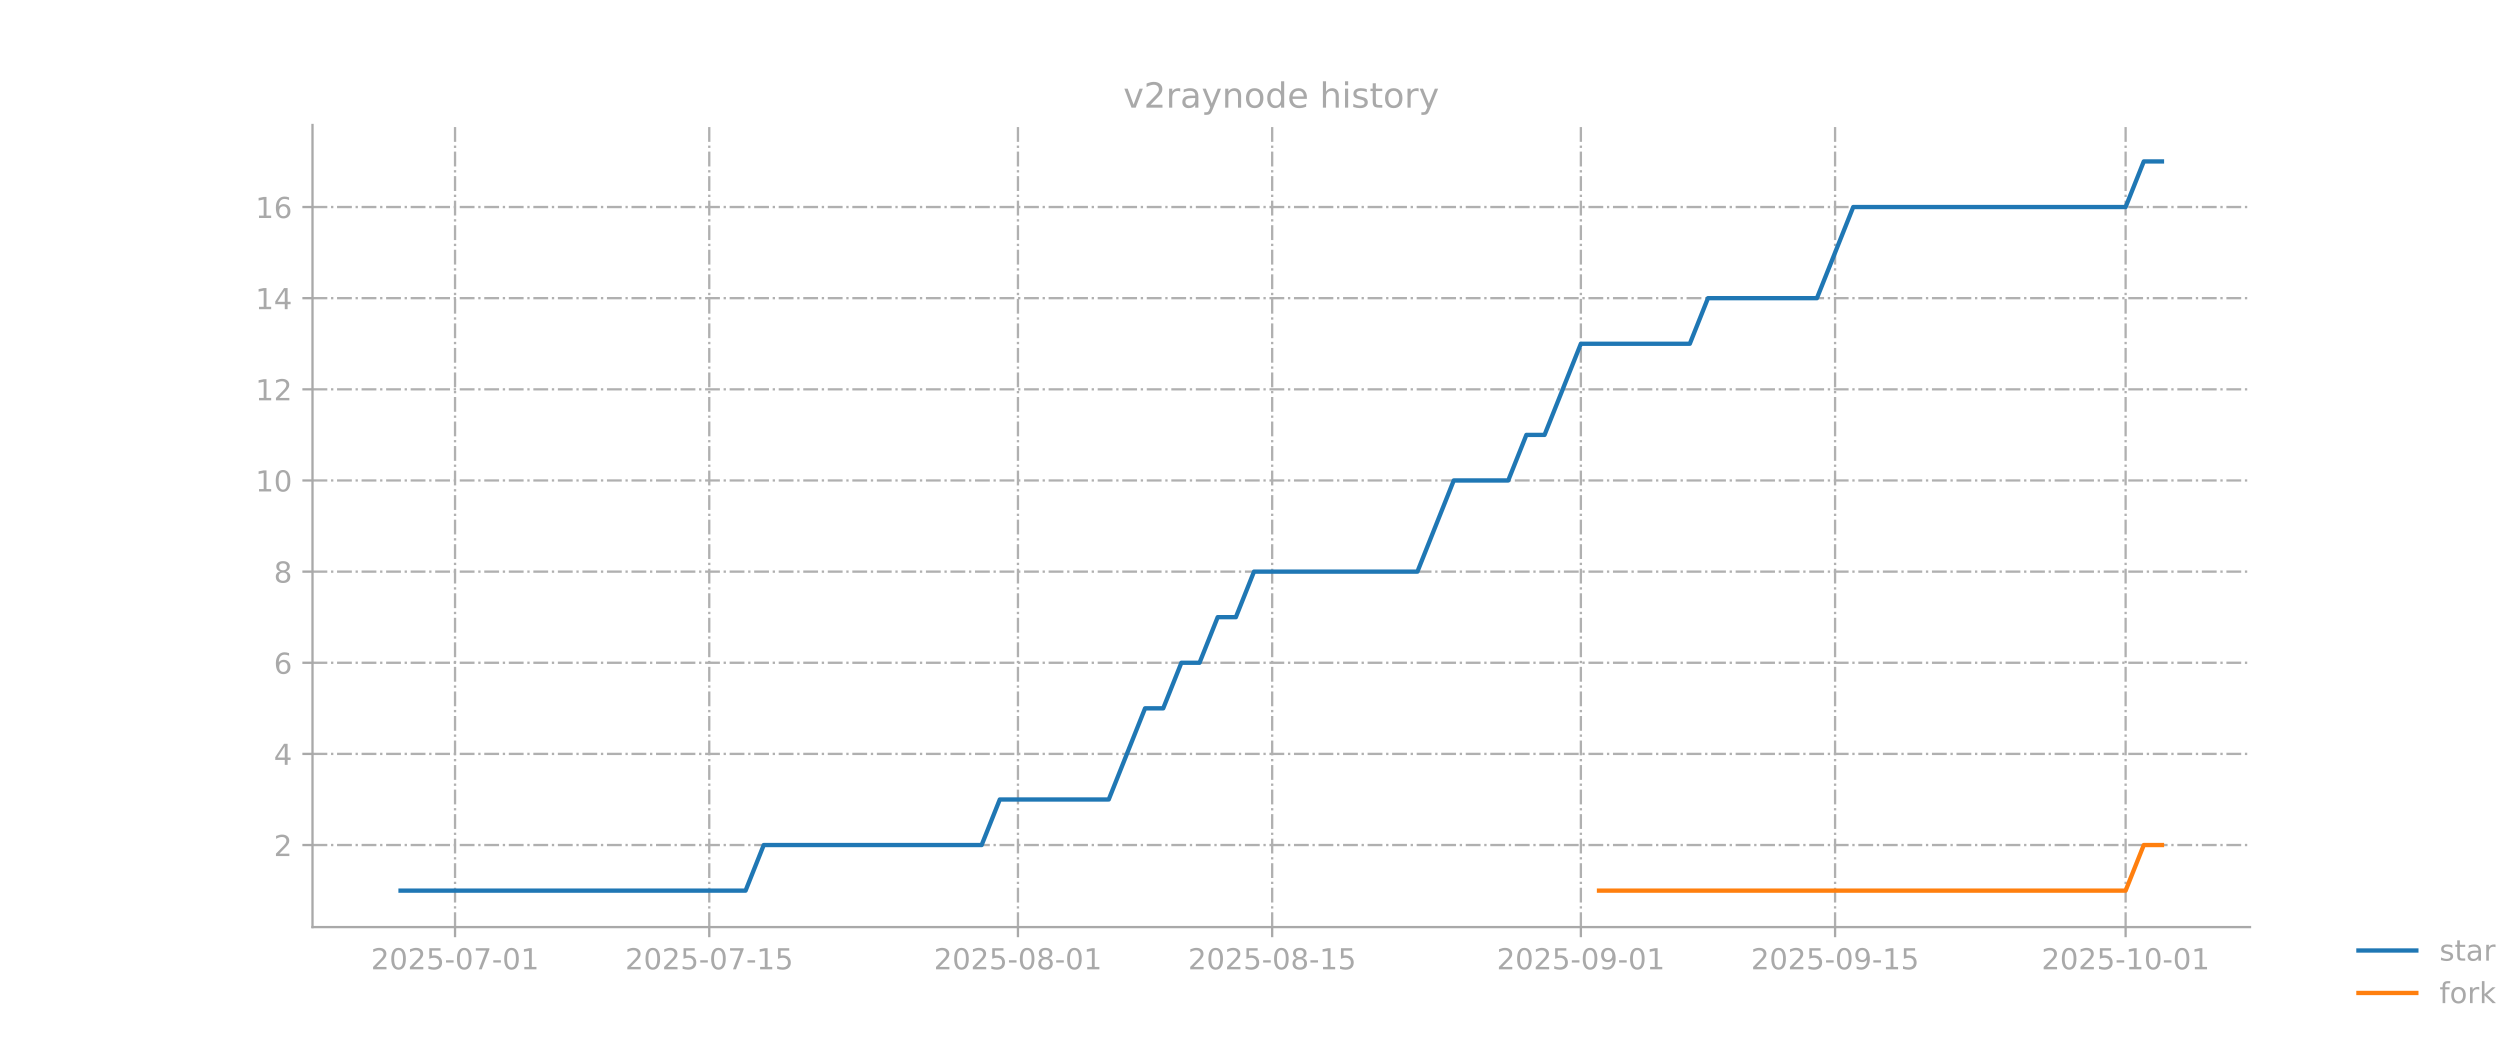
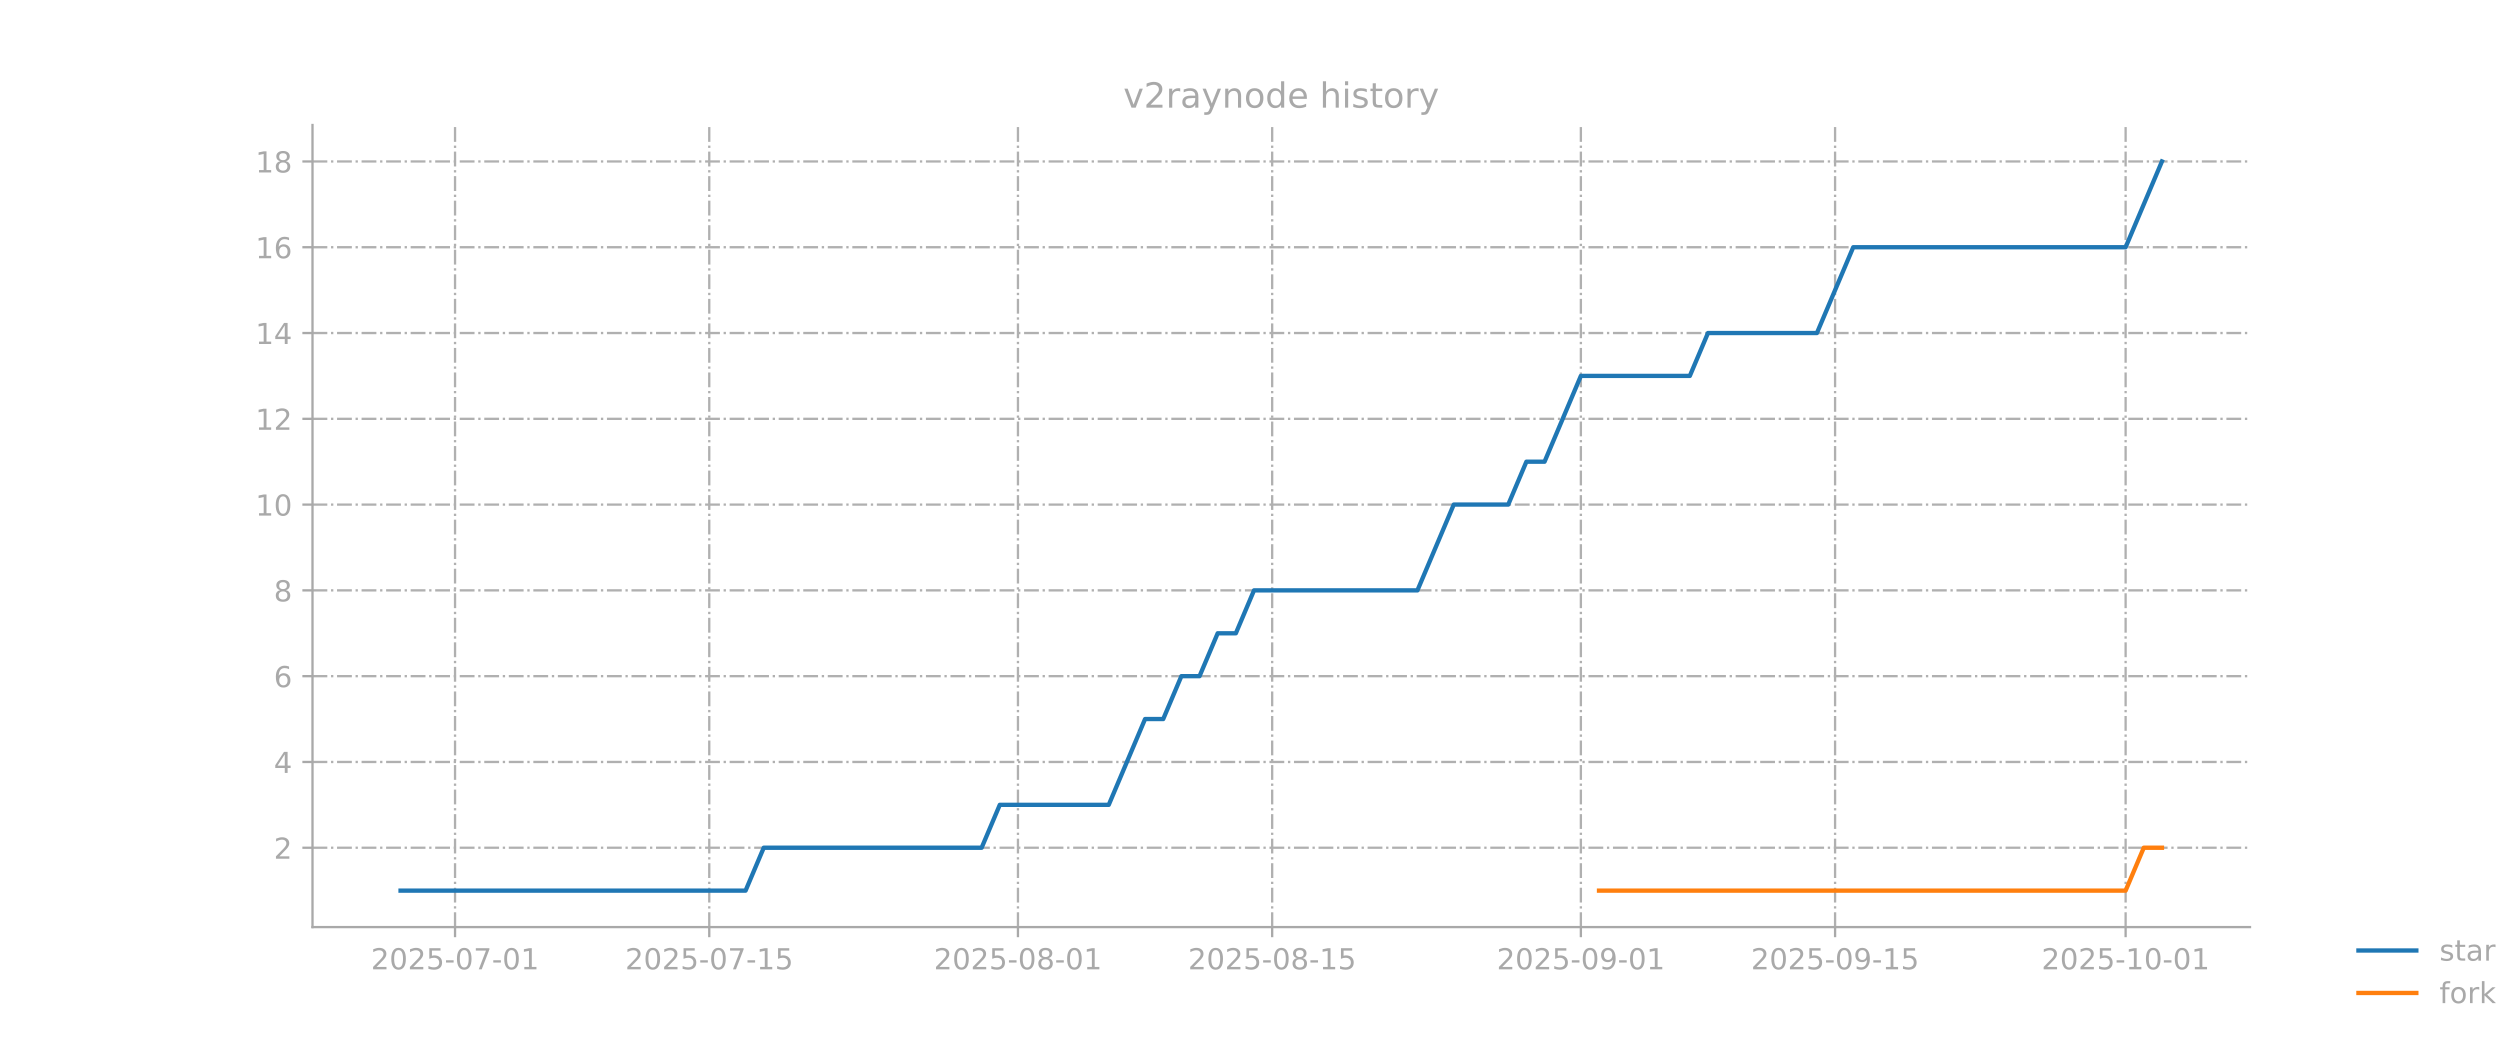
<svg xmlns="http://www.w3.org/2000/svg" xmlns:xlink="http://www.w3.org/1999/xlink" width="864pt" height="360pt" viewBox="0 0 864 360" version="1.1">
  <defs>
    <style type="text/css">*{stroke-linejoin: round; stroke-linecap: butt}</style>
  </defs>
  <g id="figure_1">
    <g id="patch_1">
      <path d="M 0 360  L 864 360  L 864 0  L 0 0  L 0 360  z " style="fill: none; opacity: 0" />
    </g>
    <g id="axes_1">
      <g id="patch_2">
        <path d="M 108 320.4  L 777.6 320.4  L 777.6 43.2  L 108 43.2  L 108 320.4  z " style="fill: none; opacity: 0" />
      </g>
      <g id="matplotlib.axis_1">
        <g id="xtick_1">
          <g id="line2d_1">
-             <path d="M 157.263 320.4  L 157.263 43.2  " clip-path="url(#p6adcbe52f4)" style="fill: none; stroke-dasharray: 5.12,1.28,0.8,1.28; stroke-dashoffset: 0; stroke: #b0b0b0; stroke-width: 0.8" />
+             <path d="M 157.263 320.4  L 157.263 43.2  " clip-path="url(#p05cfd8fce4)" style="fill: none; stroke-dasharray: 5.12,1.28,0.8,1.28; stroke-dashoffset: 0; stroke: #b0b0b0; stroke-width: 0.8" />
          </g>
          <g id="line2d_2">
            <defs>
-               <path id="m0c302f89f4" d="M 0 0  L 0 3.5  " style="stroke: #a9a9a9; stroke-width: 0.8" />
+               <path id="mfeffbfe2b6" d="M 0 0  L 0 3.5  " style="stroke: #a9a9a9; stroke-width: 0.8" />
            </defs>
            <g>
-               <use xlink:href="#m0c302f89f4" x="157.263" y="320.4" style="fill: #a9a9a9; stroke: #a9a9a9; stroke-width: 0.8" />
+               <use xlink:href="#mfeffbfe2b6" x="157.263" y="320.4" style="fill: #a9a9a9; stroke: #a9a9a9; stroke-width: 0.8" />
            </g>
          </g>
          <g id="text_1">
            <g style="fill: #a9a9a9" transform="translate(128.2052 334.9984) scale(0.1 -0.1)">
              <defs>
                <path id="DejaVuSans-32" d="M 1228 531  L 3431 531  L 3431 0  L 469 0  L 469 531  Q 828 903 1448 1529  Q 2069 2156 2228 2338  Q 2531 2678 2651 2914  Q 2772 3150 2772 3378  Q 2772 3750 2511 3984  Q 2250 4219 1831 4219  Q 1534 4219 1204 4116  Q 875 4013 500 3803  L 500 4441  Q 881 4594 1212 4672  Q 1544 4750 1819 4750  Q 2544 4750 2975 4387  Q 3406 4025 3406 3419  Q 3406 3131 3298 2873  Q 3191 2616 2906 2266  Q 2828 2175 2409 1742  Q 1991 1309 1228 531  z " transform="scale(0.015625)" />
                <path id="DejaVuSans-30" d="M 2034 4250  Q 1547 4250 1301 3770  Q 1056 3291 1056 2328  Q 1056 1369 1301 889  Q 1547 409 2034 409  Q 2525 409 2770 889  Q 3016 1369 3016 2328  Q 3016 3291 2770 3770  Q 2525 4250 2034 4250  z M 2034 4750  Q 2819 4750 3233 4129  Q 3647 3509 3647 2328  Q 3647 1150 3233 529  Q 2819 -91 2034 -91  Q 1250 -91 836 529  Q 422 1150 422 2328  Q 422 3509 836 4129  Q 1250 4750 2034 4750  z " transform="scale(0.015625)" />
                <path id="DejaVuSans-35" d="M 691 4666  L 3169 4666  L 3169 4134  L 1269 4134  L 1269 2991  Q 1406 3038 1543 3061  Q 1681 3084 1819 3084  Q 2600 3084 3056 2656  Q 3513 2228 3513 1497  Q 3513 744 3044 326  Q 2575 -91 1722 -91  Q 1428 -91 1123 -41  Q 819 9 494 109  L 494 744  Q 775 591 1075 516  Q 1375 441 1709 441  Q 2250 441 2565 725  Q 2881 1009 2881 1497  Q 2881 1984 2565 2268  Q 2250 2553 1709 2553  Q 1456 2553 1204 2497  Q 953 2441 691 2322  L 691 4666  z " transform="scale(0.015625)" />
                <path id="DejaVuSans-2d" d="M 313 2009  L 1997 2009  L 1997 1497  L 313 1497  L 313 2009  z " transform="scale(0.015625)" />
                <path id="DejaVuSans-37" d="M 525 4666  L 3525 4666  L 3525 4397  L 1831 0  L 1172 0  L 2766 4134  L 525 4134  L 525 4666  z " transform="scale(0.015625)" />
                <path id="DejaVuSans-31" d="M 794 531  L 1825 531  L 1825 4091  L 703 3866  L 703 4441  L 1819 4666  L 2450 4666  L 2450 531  L 3481 531  L 3481 0  L 794 0  L 794 531  z " transform="scale(0.015625)" />
              </defs>
              <use xlink:href="#DejaVuSans-32" />
              <use xlink:href="#DejaVuSans-30" transform="translate(63.62305 0)" />
              <use xlink:href="#DejaVuSans-32" transform="translate(127.2461 0)" />
              <use xlink:href="#DejaVuSans-35" transform="translate(190.8691 0)" />
              <use xlink:href="#DejaVuSans-2d" transform="translate(254.4922 0)" />
              <use xlink:href="#DejaVuSans-30" transform="translate(290.5762 0)" />
              <use xlink:href="#DejaVuSans-37" transform="translate(354.1992 0)" />
              <use xlink:href="#DejaVuSans-2d" transform="translate(417.8223 0)" />
              <use xlink:href="#DejaVuSans-30" transform="translate(453.9062 0)" />
              <use xlink:href="#DejaVuSans-31" transform="translate(517.5293 0)" />
            </g>
          </g>
        </g>
        <g id="xtick_2">
          <g id="line2d_3">
-             <path d="M 245.121 320.4  L 245.121 43.2  " clip-path="url(#p6adcbe52f4)" style="fill: none; stroke-dasharray: 5.12,1.28,0.8,1.28; stroke-dashoffset: 0; stroke: #b0b0b0; stroke-width: 0.8" />
+             <path d="M 245.121 320.4  L 245.121 43.2  " clip-path="url(#p05cfd8fce4)" style="fill: none; stroke-dasharray: 5.12,1.28,0.8,1.28; stroke-dashoffset: 0; stroke: #b0b0b0; stroke-width: 0.8" />
          </g>
          <g id="line2d_4">
            <g>
-               <use xlink:href="#m0c302f89f4" x="245.121" y="320.4" style="fill: #a9a9a9; stroke: #a9a9a9; stroke-width: 0.8" />
+               <use xlink:href="#mfeffbfe2b6" x="245.121" y="320.4" style="fill: #a9a9a9; stroke: #a9a9a9; stroke-width: 0.8" />
            </g>
          </g>
          <g id="text_2">
            <g style="fill: #a9a9a9" transform="translate(216.0627 334.9984) scale(0.1 -0.1)">
              <use xlink:href="#DejaVuSans-32" />
              <use xlink:href="#DejaVuSans-30" transform="translate(63.62305 0)" />
              <use xlink:href="#DejaVuSans-32" transform="translate(127.2461 0)" />
              <use xlink:href="#DejaVuSans-35" transform="translate(190.8691 0)" />
              <use xlink:href="#DejaVuSans-2d" transform="translate(254.4922 0)" />
              <use xlink:href="#DejaVuSans-30" transform="translate(290.5762 0)" />
              <use xlink:href="#DejaVuSans-37" transform="translate(354.1992 0)" />
              <use xlink:href="#DejaVuSans-2d" transform="translate(417.8223 0)" />
              <use xlink:href="#DejaVuSans-31" transform="translate(453.9062 0)" />
              <use xlink:href="#DejaVuSans-35" transform="translate(517.5293 0)" />
            </g>
          </g>
        </g>
        <g id="xtick_3">
          <g id="line2d_5">
-             <path d="M 351.805 320.4  L 351.805 43.2  " clip-path="url(#p6adcbe52f4)" style="fill: none; stroke-dasharray: 5.12,1.28,0.8,1.28; stroke-dashoffset: 0; stroke: #b0b0b0; stroke-width: 0.8" />
+             <path d="M 351.805 320.4  L 351.805 43.2  " clip-path="url(#p05cfd8fce4)" style="fill: none; stroke-dasharray: 5.12,1.28,0.8,1.28; stroke-dashoffset: 0; stroke: #b0b0b0; stroke-width: 0.8" />
          </g>
          <g id="line2d_6">
            <g>
-               <use xlink:href="#m0c302f89f4" x="351.805" y="320.4" style="fill: #a9a9a9; stroke: #a9a9a9; stroke-width: 0.8" />
+               <use xlink:href="#mfeffbfe2b6" x="351.805" y="320.4" style="fill: #a9a9a9; stroke: #a9a9a9; stroke-width: 0.8" />
            </g>
          </g>
          <g id="text_3">
            <g style="fill: #a9a9a9" transform="translate(322.7469 334.9984) scale(0.1 -0.1)">
              <defs>
                <path id="DejaVuSans-38" d="M 2034 2216  Q 1584 2216 1326 1975  Q 1069 1734 1069 1313  Q 1069 891 1326 650  Q 1584 409 2034 409  Q 2484 409 2743 651  Q 3003 894 3003 1313  Q 3003 1734 2745 1975  Q 2488 2216 2034 2216  z M 1403 2484  Q 997 2584 770 2862  Q 544 3141 544 3541  Q 544 4100 942 4425  Q 1341 4750 2034 4750  Q 2731 4750 3128 4425  Q 3525 4100 3525 3541  Q 3525 3141 3298 2862  Q 3072 2584 2669 2484  Q 3125 2378 3379 2068  Q 3634 1759 3634 1313  Q 3634 634 3220 271  Q 2806 -91 2034 -91  Q 1263 -91 848 271  Q 434 634 434 1313  Q 434 1759 690 2068  Q 947 2378 1403 2484  z M 1172 3481  Q 1172 3119 1398 2916  Q 1625 2713 2034 2713  Q 2441 2713 2670 2916  Q 2900 3119 2900 3481  Q 2900 3844 2670 4047  Q 2441 4250 2034 4250  Q 1625 4250 1398 4047  Q 1172 3844 1172 3481  z " transform="scale(0.015625)" />
              </defs>
              <use xlink:href="#DejaVuSans-32" />
              <use xlink:href="#DejaVuSans-30" transform="translate(63.62305 0)" />
              <use xlink:href="#DejaVuSans-32" transform="translate(127.2461 0)" />
              <use xlink:href="#DejaVuSans-35" transform="translate(190.8691 0)" />
              <use xlink:href="#DejaVuSans-2d" transform="translate(254.4922 0)" />
              <use xlink:href="#DejaVuSans-30" transform="translate(290.5762 0)" />
              <use xlink:href="#DejaVuSans-38" transform="translate(354.1992 0)" />
              <use xlink:href="#DejaVuSans-2d" transform="translate(417.8223 0)" />
              <use xlink:href="#DejaVuSans-30" transform="translate(453.9062 0)" />
              <use xlink:href="#DejaVuSans-31" transform="translate(517.5293 0)" />
            </g>
          </g>
        </g>
        <g id="xtick_4">
          <g id="line2d_7">
-             <path d="M 439.662 320.4  L 439.662 43.2  " clip-path="url(#p6adcbe52f4)" style="fill: none; stroke-dasharray: 5.12,1.28,0.8,1.28; stroke-dashoffset: 0; stroke: #b0b0b0; stroke-width: 0.8" />
+             <path d="M 439.662 320.4  L 439.662 43.2  " clip-path="url(#p05cfd8fce4)" style="fill: none; stroke-dasharray: 5.12,1.28,0.8,1.28; stroke-dashoffset: 0; stroke: #b0b0b0; stroke-width: 0.8" />
          </g>
          <g id="line2d_8">
            <g>
-               <use xlink:href="#m0c302f89f4" x="439.662" y="320.4" style="fill: #a9a9a9; stroke: #a9a9a9; stroke-width: 0.8" />
+               <use xlink:href="#mfeffbfe2b6" x="439.662" y="320.4" style="fill: #a9a9a9; stroke: #a9a9a9; stroke-width: 0.8" />
            </g>
          </g>
          <g id="text_4">
            <g style="fill: #a9a9a9" transform="translate(410.6044 334.9984) scale(0.1 -0.1)">
              <use xlink:href="#DejaVuSans-32" />
              <use xlink:href="#DejaVuSans-30" transform="translate(63.62305 0)" />
              <use xlink:href="#DejaVuSans-32" transform="translate(127.2461 0)" />
              <use xlink:href="#DejaVuSans-35" transform="translate(190.8691 0)" />
              <use xlink:href="#DejaVuSans-2d" transform="translate(254.4922 0)" />
              <use xlink:href="#DejaVuSans-30" transform="translate(290.5762 0)" />
              <use xlink:href="#DejaVuSans-38" transform="translate(354.1992 0)" />
              <use xlink:href="#DejaVuSans-2d" transform="translate(417.8223 0)" />
              <use xlink:href="#DejaVuSans-31" transform="translate(453.9062 0)" />
              <use xlink:href="#DejaVuSans-35" transform="translate(517.5293 0)" />
            </g>
          </g>
        </g>
        <g id="xtick_5">
          <g id="line2d_9">
-             <path d="M 546.346 320.4  L 546.346 43.2  " clip-path="url(#p6adcbe52f4)" style="fill: none; stroke-dasharray: 5.12,1.28,0.8,1.28; stroke-dashoffset: 0; stroke: #b0b0b0; stroke-width: 0.8" />
+             <path d="M 546.346 320.4  L 546.346 43.2  " clip-path="url(#p05cfd8fce4)" style="fill: none; stroke-dasharray: 5.12,1.28,0.8,1.28; stroke-dashoffset: 0; stroke: #b0b0b0; stroke-width: 0.8" />
          </g>
          <g id="line2d_10">
            <g>
-               <use xlink:href="#m0c302f89f4" x="546.346" y="320.4" style="fill: #a9a9a9; stroke: #a9a9a9; stroke-width: 0.8" />
+               <use xlink:href="#mfeffbfe2b6" x="546.346" y="320.4" style="fill: #a9a9a9; stroke: #a9a9a9; stroke-width: 0.8" />
            </g>
          </g>
          <g id="text_5">
            <g style="fill: #a9a9a9" transform="translate(517.2886 334.9984) scale(0.1 -0.1)">
              <defs>
                <path id="DejaVuSans-39" d="M 703 97  L 703 672  Q 941 559 1184 500  Q 1428 441 1663 441  Q 2288 441 2617 861  Q 2947 1281 2994 2138  Q 2813 1869 2534 1725  Q 2256 1581 1919 1581  Q 1219 1581 811 2004  Q 403 2428 403 3163  Q 403 3881 828 4315  Q 1253 4750 1959 4750  Q 2769 4750 3195 4129  Q 3622 3509 3622 2328  Q 3622 1225 3098 567  Q 2575 -91 1691 -91  Q 1453 -91 1209 -44  Q 966 3 703 97  z M 1959 2075  Q 2384 2075 2632 2365  Q 2881 2656 2881 3163  Q 2881 3666 2632 3958  Q 2384 4250 1959 4250  Q 1534 4250 1286 3958  Q 1038 3666 1038 3163  Q 1038 2656 1286 2365  Q 1534 2075 1959 2075  z " transform="scale(0.015625)" />
              </defs>
              <use xlink:href="#DejaVuSans-32" />
              <use xlink:href="#DejaVuSans-30" transform="translate(63.62305 0)" />
              <use xlink:href="#DejaVuSans-32" transform="translate(127.2461 0)" />
              <use xlink:href="#DejaVuSans-35" transform="translate(190.8691 0)" />
              <use xlink:href="#DejaVuSans-2d" transform="translate(254.4922 0)" />
              <use xlink:href="#DejaVuSans-30" transform="translate(290.5762 0)" />
              <use xlink:href="#DejaVuSans-39" transform="translate(354.1992 0)" />
              <use xlink:href="#DejaVuSans-2d" transform="translate(417.8223 0)" />
              <use xlink:href="#DejaVuSans-30" transform="translate(453.9062 0)" />
              <use xlink:href="#DejaVuSans-31" transform="translate(517.5293 0)" />
            </g>
          </g>
        </g>
        <g id="xtick_6">
          <g id="line2d_11">
-             <path d="M 634.204 320.4  L 634.204 43.2  " clip-path="url(#p6adcbe52f4)" style="fill: none; stroke-dasharray: 5.12,1.28,0.8,1.28; stroke-dashoffset: 0; stroke: #b0b0b0; stroke-width: 0.8" />
+             <path d="M 634.204 320.4  L 634.204 43.2  " clip-path="url(#p05cfd8fce4)" style="fill: none; stroke-dasharray: 5.12,1.28,0.8,1.28; stroke-dashoffset: 0; stroke: #b0b0b0; stroke-width: 0.8" />
          </g>
          <g id="line2d_12">
            <g>
-               <use xlink:href="#m0c302f89f4" x="634.204" y="320.4" style="fill: #a9a9a9; stroke: #a9a9a9; stroke-width: 0.8" />
+               <use xlink:href="#mfeffbfe2b6" x="634.204" y="320.4" style="fill: #a9a9a9; stroke: #a9a9a9; stroke-width: 0.8" />
            </g>
          </g>
          <g id="text_6">
            <g style="fill: #a9a9a9" transform="translate(605.1461 334.9984) scale(0.1 -0.1)">
              <use xlink:href="#DejaVuSans-32" />
              <use xlink:href="#DejaVuSans-30" transform="translate(63.62305 0)" />
              <use xlink:href="#DejaVuSans-32" transform="translate(127.2461 0)" />
              <use xlink:href="#DejaVuSans-35" transform="translate(190.8691 0)" />
              <use xlink:href="#DejaVuSans-2d" transform="translate(254.4922 0)" />
              <use xlink:href="#DejaVuSans-30" transform="translate(290.5762 0)" />
              <use xlink:href="#DejaVuSans-39" transform="translate(354.1992 0)" />
              <use xlink:href="#DejaVuSans-2d" transform="translate(417.8223 0)" />
              <use xlink:href="#DejaVuSans-31" transform="translate(453.9062 0)" />
              <use xlink:href="#DejaVuSans-35" transform="translate(517.5293 0)" />
            </g>
          </g>
        </g>
        <g id="xtick_7">
          <g id="line2d_13">
-             <path d="M 734.613 320.4  L 734.613 43.2  " clip-path="url(#p6adcbe52f4)" style="fill: none; stroke-dasharray: 5.12,1.28,0.8,1.28; stroke-dashoffset: 0; stroke: #b0b0b0; stroke-width: 0.8" />
+             <path d="M 734.613 320.4  L 734.613 43.2  " clip-path="url(#p05cfd8fce4)" style="fill: none; stroke-dasharray: 5.12,1.28,0.8,1.28; stroke-dashoffset: 0; stroke: #b0b0b0; stroke-width: 0.8" />
          </g>
          <g id="line2d_14">
            <g>
-               <use xlink:href="#m0c302f89f4" x="734.613" y="320.4" style="fill: #a9a9a9; stroke: #a9a9a9; stroke-width: 0.8" />
+               <use xlink:href="#mfeffbfe2b6" x="734.613" y="320.4" style="fill: #a9a9a9; stroke: #a9a9a9; stroke-width: 0.8" />
            </g>
          </g>
          <g id="text_7">
            <g style="fill: #a9a9a9" transform="translate(705.5547 334.9984) scale(0.1 -0.1)">
              <use xlink:href="#DejaVuSans-32" />
              <use xlink:href="#DejaVuSans-30" transform="translate(63.62305 0)" />
              <use xlink:href="#DejaVuSans-32" transform="translate(127.2461 0)" />
              <use xlink:href="#DejaVuSans-35" transform="translate(190.8691 0)" />
              <use xlink:href="#DejaVuSans-2d" transform="translate(254.4922 0)" />
              <use xlink:href="#DejaVuSans-31" transform="translate(290.5762 0)" />
              <use xlink:href="#DejaVuSans-30" transform="translate(354.1992 0)" />
              <use xlink:href="#DejaVuSans-2d" transform="translate(417.8223 0)" />
              <use xlink:href="#DejaVuSans-30" transform="translate(453.9062 0)" />
              <use xlink:href="#DejaVuSans-31" transform="translate(517.5293 0)" />
            </g>
          </g>
        </g>
      </g>
      <g id="matplotlib.axis_2">
        <g id="ytick_1">
          <g id="line2d_15">
-             <path d="M 108 292.05  L 777.6 292.05  " clip-path="url(#p6adcbe52f4)" style="fill: none; stroke-dasharray: 5.12,1.28,0.8,1.28; stroke-dashoffset: 0; stroke: #b0b0b0; stroke-width: 0.8" />
+             <path d="M 108 292.976  L 777.6 292.976  " clip-path="url(#p05cfd8fce4)" style="fill: none; stroke-dasharray: 5.12,1.28,0.8,1.28; stroke-dashoffset: 0; stroke: #b0b0b0; stroke-width: 0.8" />
          </g>
          <g id="line2d_16">
            <defs>
-               <path id="mbf6352142a" d="M 0 0  L -3.5 0  " style="stroke: #a9a9a9; stroke-width: 0.8" />
+               <path id="m6fc0508345" d="M 0 0  L -3.5 0  " style="stroke: #a9a9a9; stroke-width: 0.8" />
            </defs>
            <g>
-               <use xlink:href="#mbf6352142a" x="108" y="292.05" style="fill: #a9a9a9; stroke: #a9a9a9; stroke-width: 0.8" />
+               <use xlink:href="#m6fc0508345" x="108" y="292.976" style="fill: #a9a9a9; stroke: #a9a9a9; stroke-width: 0.8" />
            </g>
          </g>
          <g id="text_8">
-             <g style="fill: #a9a9a9" transform="translate(94.6375 295.8492) scale(0.1 -0.1)">
+             <g style="fill: #a9a9a9" transform="translate(94.6375 296.7757) scale(0.1 -0.1)">
              <use xlink:href="#DejaVuSans-32" />
            </g>
          </g>
        </g>
        <g id="ytick_2">
          <g id="line2d_17">
-             <path d="M 108 260.55  L 777.6 260.55  " clip-path="url(#p6adcbe52f4)" style="fill: none; stroke-dasharray: 5.12,1.28,0.8,1.28; stroke-dashoffset: 0; stroke: #b0b0b0; stroke-width: 0.8" />
+             <path d="M 108 263.329  L 777.6 263.329  " clip-path="url(#p05cfd8fce4)" style="fill: none; stroke-dasharray: 5.12,1.28,0.8,1.28; stroke-dashoffset: 0; stroke: #b0b0b0; stroke-width: 0.8" />
          </g>
          <g id="line2d_18">
            <g>
-               <use xlink:href="#mbf6352142a" x="108" y="260.55" style="fill: #a9a9a9; stroke: #a9a9a9; stroke-width: 0.8" />
+               <use xlink:href="#m6fc0508345" x="108" y="263.329" style="fill: #a9a9a9; stroke: #a9a9a9; stroke-width: 0.8" />
            </g>
          </g>
          <g id="text_9">
-             <g style="fill: #a9a9a9" transform="translate(94.6375 264.3492) scale(0.1 -0.1)">
+             <g style="fill: #a9a9a9" transform="translate(94.6375 267.1286) scale(0.1 -0.1)">
              <defs>
                <path id="DejaVuSans-34" d="M 2419 4116  L 825 1625  L 2419 1625  L 2419 4116  z M 2253 4666  L 3047 4666  L 3047 1625  L 3713 1625  L 3713 1100  L 3047 1100  L 3047 0  L 2419 0  L 2419 1100  L 313 1100  L 313 1709  L 2253 4666  z " transform="scale(0.015625)" />
              </defs>
              <use xlink:href="#DejaVuSans-34" />
            </g>
          </g>
        </g>
        <g id="ytick_3">
          <g id="line2d_19">
-             <path d="M 108 229.05  L 777.6 229.05  " clip-path="url(#p6adcbe52f4)" style="fill: none; stroke-dasharray: 5.12,1.28,0.8,1.28; stroke-dashoffset: 0; stroke: #b0b0b0; stroke-width: 0.8" />
+             <path d="M 108 233.682  L 777.6 233.682  " clip-path="url(#p05cfd8fce4)" style="fill: none; stroke-dasharray: 5.12,1.28,0.8,1.28; stroke-dashoffset: 0; stroke: #b0b0b0; stroke-width: 0.8" />
          </g>
          <g id="line2d_20">
            <g>
-               <use xlink:href="#mbf6352142a" x="108" y="229.05" style="fill: #a9a9a9; stroke: #a9a9a9; stroke-width: 0.8" />
+               <use xlink:href="#m6fc0508345" x="108" y="233.682" style="fill: #a9a9a9; stroke: #a9a9a9; stroke-width: 0.8" />
            </g>
          </g>
          <g id="text_10">
-             <g style="fill: #a9a9a9" transform="translate(94.6375 232.8492) scale(0.1 -0.1)">
+             <g style="fill: #a9a9a9" transform="translate(94.6375 237.4816) scale(0.1 -0.1)">
              <defs>
                <path id="DejaVuSans-36" d="M 2113 2584  Q 1688 2584 1439 2293  Q 1191 2003 1191 1497  Q 1191 994 1439 701  Q 1688 409 2113 409  Q 2538 409 2786 701  Q 3034 994 3034 1497  Q 3034 2003 2786 2293  Q 2538 2584 2113 2584  z M 3366 4563  L 3366 3988  Q 3128 4100 2886 4159  Q 2644 4219 2406 4219  Q 1781 4219 1451 3797  Q 1122 3375 1075 2522  Q 1259 2794 1537 2939  Q 1816 3084 2150 3084  Q 2853 3084 3261 2657  Q 3669 2231 3669 1497  Q 3669 778 3244 343  Q 2819 -91 2113 -91  Q 1303 -91 875 529  Q 447 1150 447 2328  Q 447 3434 972 4092  Q 1497 4750 2381 4750  Q 2619 4750 2861 4703  Q 3103 4656 3366 4563  z " transform="scale(0.015625)" />
              </defs>
              <use xlink:href="#DejaVuSans-36" />
            </g>
          </g>
        </g>
        <g id="ytick_4">
          <g id="line2d_21">
-             <path d="M 108 197.55  L 777.6 197.55  " clip-path="url(#p6adcbe52f4)" style="fill: none; stroke-dasharray: 5.12,1.28,0.8,1.28; stroke-dashoffset: 0; stroke: #b0b0b0; stroke-width: 0.8" />
+             <path d="M 108 204.035  L 777.6 204.035  " clip-path="url(#p05cfd8fce4)" style="fill: none; stroke-dasharray: 5.12,1.28,0.8,1.28; stroke-dashoffset: 0; stroke: #b0b0b0; stroke-width: 0.8" />
          </g>
          <g id="line2d_22">
            <g>
-               <use xlink:href="#mbf6352142a" x="108" y="197.55" style="fill: #a9a9a9; stroke: #a9a9a9; stroke-width: 0.8" />
+               <use xlink:href="#m6fc0508345" x="108" y="204.035" style="fill: #a9a9a9; stroke: #a9a9a9; stroke-width: 0.8" />
            </g>
          </g>
          <g id="text_11">
-             <g style="fill: #a9a9a9" transform="translate(94.6375 201.3492) scale(0.1 -0.1)">
+             <g style="fill: #a9a9a9" transform="translate(94.6375 207.8345) scale(0.1 -0.1)">
              <use xlink:href="#DejaVuSans-38" />
            </g>
          </g>
        </g>
        <g id="ytick_5">
          <g id="line2d_23">
-             <path d="M 108 166.05  L 777.6 166.05  " clip-path="url(#p6adcbe52f4)" style="fill: none; stroke-dasharray: 5.12,1.28,0.8,1.28; stroke-dashoffset: 0; stroke: #b0b0b0; stroke-width: 0.8" />
+             <path d="M 108 174.388  L 777.6 174.388  " clip-path="url(#p05cfd8fce4)" style="fill: none; stroke-dasharray: 5.12,1.28,0.8,1.28; stroke-dashoffset: 0; stroke: #b0b0b0; stroke-width: 0.8" />
          </g>
          <g id="line2d_24">
            <g>
-               <use xlink:href="#mbf6352142a" x="108" y="166.05" style="fill: #a9a9a9; stroke: #a9a9a9; stroke-width: 0.8" />
+               <use xlink:href="#m6fc0508345" x="108" y="174.388" style="fill: #a9a9a9; stroke: #a9a9a9; stroke-width: 0.8" />
            </g>
          </g>
          <g id="text_12">
-             <g style="fill: #a9a9a9" transform="translate(88.275 169.8492) scale(0.1 -0.1)">
+             <g style="fill: #a9a9a9" transform="translate(88.275 178.1875) scale(0.1 -0.1)">
              <use xlink:href="#DejaVuSans-31" />
              <use xlink:href="#DejaVuSans-30" transform="translate(63.62305 0)" />
            </g>
          </g>
        </g>
        <g id="ytick_6">
          <g id="line2d_25">
-             <path d="M 108 134.55  L 777.6 134.55  " clip-path="url(#p6adcbe52f4)" style="fill: none; stroke-dasharray: 5.12,1.28,0.8,1.28; stroke-dashoffset: 0; stroke: #b0b0b0; stroke-width: 0.8" />
+             <path d="M 108 144.741  L 777.6 144.741  " clip-path="url(#p05cfd8fce4)" style="fill: none; stroke-dasharray: 5.12,1.28,0.8,1.28; stroke-dashoffset: 0; stroke: #b0b0b0; stroke-width: 0.8" />
          </g>
          <g id="line2d_26">
            <g>
-               <use xlink:href="#mbf6352142a" x="108" y="134.55" style="fill: #a9a9a9; stroke: #a9a9a9; stroke-width: 0.8" />
+               <use xlink:href="#m6fc0508345" x="108" y="144.741" style="fill: #a9a9a9; stroke: #a9a9a9; stroke-width: 0.8" />
            </g>
          </g>
          <g id="text_13">
-             <g style="fill: #a9a9a9" transform="translate(88.275 138.3492) scale(0.1 -0.1)">
+             <g style="fill: #a9a9a9" transform="translate(88.275 148.5404) scale(0.1 -0.1)">
              <use xlink:href="#DejaVuSans-31" />
              <use xlink:href="#DejaVuSans-32" transform="translate(63.62305 0)" />
            </g>
          </g>
        </g>
        <g id="ytick_7">
          <g id="line2d_27">
-             <path d="M 108 103.05  L 777.6 103.05  " clip-path="url(#p6adcbe52f4)" style="fill: none; stroke-dasharray: 5.12,1.28,0.8,1.28; stroke-dashoffset: 0; stroke: #b0b0b0; stroke-width: 0.8" />
+             <path d="M 108 115.094  L 777.6 115.094  " clip-path="url(#p05cfd8fce4)" style="fill: none; stroke-dasharray: 5.12,1.28,0.8,1.28; stroke-dashoffset: 0; stroke: #b0b0b0; stroke-width: 0.8" />
          </g>
          <g id="line2d_28">
            <g>
-               <use xlink:href="#mbf6352142a" x="108" y="103.05" style="fill: #a9a9a9; stroke: #a9a9a9; stroke-width: 0.8" />
+               <use xlink:href="#m6fc0508345" x="108" y="115.094" style="fill: #a9a9a9; stroke: #a9a9a9; stroke-width: 0.8" />
            </g>
          </g>
          <g id="text_14">
-             <g style="fill: #a9a9a9" transform="translate(88.275 106.8492) scale(0.1 -0.1)">
+             <g style="fill: #a9a9a9" transform="translate(88.275 118.8933) scale(0.1 -0.1)">
              <use xlink:href="#DejaVuSans-31" />
              <use xlink:href="#DejaVuSans-34" transform="translate(63.62305 0)" />
            </g>
          </g>
        </g>
        <g id="ytick_8">
          <g id="line2d_29">
-             <path d="M 108 71.55  L 777.6 71.55  " clip-path="url(#p6adcbe52f4)" style="fill: none; stroke-dasharray: 5.12,1.28,0.8,1.28; stroke-dashoffset: 0; stroke: #b0b0b0; stroke-width: 0.8" />
+             <path d="M 108 85.447  L 777.6 85.447  " clip-path="url(#p05cfd8fce4)" style="fill: none; stroke-dasharray: 5.12,1.28,0.8,1.28; stroke-dashoffset: 0; stroke: #b0b0b0; stroke-width: 0.8" />
          </g>
          <g id="line2d_30">
            <g>
-               <use xlink:href="#mbf6352142a" x="108" y="71.55" style="fill: #a9a9a9; stroke: #a9a9a9; stroke-width: 0.8" />
+               <use xlink:href="#m6fc0508345" x="108" y="85.447" style="fill: #a9a9a9; stroke: #a9a9a9; stroke-width: 0.8" />
            </g>
          </g>
          <g id="text_15">
-             <g style="fill: #a9a9a9" transform="translate(88.275 75.34922) scale(0.1 -0.1)">
+             <g style="fill: #a9a9a9" transform="translate(88.275 89.24628) scale(0.1 -0.1)">
              <use xlink:href="#DejaVuSans-31" />
              <use xlink:href="#DejaVuSans-36" transform="translate(63.62305 0)" />
            </g>
          </g>
        </g>
-       </g>
-       <g id="line2d_31">
-         <path d="M 138.436 307.8  L 144.712 307.8  L 150.987 307.8  L 157.263 307.8  L 163.539 307.8  L 169.814 307.8  L 176.09 307.8  L 182.365 307.8  L 188.641 307.8  L 194.916 307.8  L 201.192 307.8  L 207.467 307.8  L 213.743 307.8  L 220.018 307.8  L 226.294 307.8  L 232.569 307.8  L 238.845 307.8  L 245.121 307.8  L 251.396 307.8  L 257.672 307.8  L 263.947 292.05  L 270.223 292.05  L 276.498 292.05  L 282.774 292.05  L 289.049 292.05  L 295.325 292.05  L 301.6 292.05  L 307.876 292.05  L 314.151 292.05  L 320.427 292.05  L 326.703 292.05  L 332.978 292.05  L 339.254 292.05  L 345.529 276.3  L 351.805 276.3  L 358.08 276.3  L 364.356 276.3  L 370.631 276.3  L 376.907 276.3  L 383.182 276.3  L 389.458 260.55  L 395.733 244.8  L 402.009 244.8  L 408.285 229.05  L 414.56 229.05  L 420.836 213.3  L 427.111 213.3  L 433.387 197.55  L 439.662 197.55  L 445.938 197.55  L 452.213 197.55  L 458.489 197.55  L 464.764 197.55  L 471.04 197.55  L 477.315 197.55  L 483.591 197.55  L 489.867 197.55  L 496.142 181.8  L 502.418 166.05  L 508.693 166.05  L 514.969 166.05  L 521.244 166.05  L 527.52 150.3  L 533.795 150.3  L 540.071 134.55  L 546.346 118.8  L 552.622 118.8  L 558.897 118.8  L 565.173 118.8  L 571.449 118.8  L 577.724 118.8  L 584 118.8  L 590.275 103.05  L 596.551 103.05  L 602.826 103.05  L 609.102 103.05  L 615.377 103.05  L 621.653 103.05  L 627.928 103.05  L 634.204 87.3  L 640.479 71.55  L 646.755 71.55  L 653.031 71.55  L 659.306 71.55  L 665.582 71.55  L 671.857 71.55  L 678.133 71.55  L 684.408 71.55  L 690.684 71.55  L 696.959 71.55  L 703.235 71.55  L 709.51 71.55  L 715.786 71.55  L 722.061 71.55  L 728.337 71.55  L 734.613 71.55  L 740.888 55.8  L 747.164 55.8  " clip-path="url(#p6adcbe52f4)" style="fill: none; stroke: #1f77b4; stroke-width: 1.5; stroke-linecap: square" />
-       </g>
-       <g id="line2d_32">
-         <path d="M 552.622 307.8  L 558.897 307.8  L 565.173 307.8  L 571.449 307.8  L 577.724 307.8  L 584 307.8  L 590.275 307.8  L 596.551 307.8  L 602.826 307.8  L 609.102 307.8  L 615.377 307.8  L 621.653 307.8  L 627.928 307.8  L 634.204 307.8  L 640.479 307.8  L 646.755 307.8  L 653.031 307.8  L 659.306 307.8  L 665.582 307.8  L 671.857 307.8  L 678.133 307.8  L 684.408 307.8  L 690.684 307.8  L 696.959 307.8  L 703.235 307.8  L 709.51 307.8  L 715.786 307.8  L 722.061 307.8  L 728.337 307.8  L 734.613 307.8  L 740.888 292.05  L 747.164 292.05  " clip-path="url(#p6adcbe52f4)" style="fill: none; stroke: #ff7f0e; stroke-width: 1.5; stroke-linecap: square" />
+         <g id="ytick_9">
+           <g id="line2d_31">
+             <path d="M 108 55.8  L 777.6 55.8  " clip-path="url(#p05cfd8fce4)" style="fill: none; stroke-dasharray: 5.12,1.28,0.8,1.28; stroke-dashoffset: 0; stroke: #b0b0b0; stroke-width: 0.8" />
+           </g>
+           <g id="line2d_32">
+             <g>
+               <use xlink:href="#m6fc0508345" x="108" y="55.8" style="fill: #a9a9a9; stroke: #a9a9a9; stroke-width: 0.8" />
+             </g>
+           </g>
+           <g id="text_16">
+             <g style="fill: #a9a9a9" transform="translate(88.275 59.59922) scale(0.1 -0.1)">
+               <use xlink:href="#DejaVuSans-31" />
+               <use xlink:href="#DejaVuSans-38" transform="translate(63.62305 0)" />
+             </g>
+           </g>
+         </g>
+       </g>
+       <g id="line2d_33">
+         <path d="M 138.436 307.8  L 144.712 307.8  L 150.987 307.8  L 157.263 307.8  L 163.539 307.8  L 169.814 307.8  L 176.09 307.8  L 182.365 307.8  L 188.641 307.8  L 194.916 307.8  L 201.192 307.8  L 207.467 307.8  L 213.743 307.8  L 220.018 307.8  L 226.294 307.8  L 232.569 307.8  L 238.845 307.8  L 245.121 307.8  L 251.396 307.8  L 257.672 307.8  L 263.947 292.976  L 270.223 292.976  L 276.498 292.976  L 282.774 292.976  L 289.049 292.976  L 295.325 292.976  L 301.6 292.976  L 307.876 292.976  L 314.151 292.976  L 320.427 292.976  L 326.703 292.976  L 332.978 292.976  L 339.254 292.976  L 345.529 278.153  L 351.805 278.153  L 358.08 278.153  L 364.356 278.153  L 370.631 278.153  L 376.907 278.153  L 383.182 278.153  L 389.458 263.329  L 395.733 248.506  L 402.009 248.506  L 408.285 233.682  L 414.56 233.682  L 420.836 218.859  L 427.111 218.859  L 433.387 204.035  L 439.662 204.035  L 445.938 204.035  L 452.213 204.035  L 458.489 204.035  L 464.764 204.035  L 471.04 204.035  L 477.315 204.035  L 483.591 204.035  L 489.867 204.035  L 496.142 189.212  L 502.418 174.388  L 508.693 174.388  L 514.969 174.388  L 521.244 174.388  L 527.52 159.565  L 533.795 159.565  L 540.071 144.741  L 546.346 129.918  L 552.622 129.918  L 558.897 129.918  L 565.173 129.918  L 571.449 129.918  L 577.724 129.918  L 584 129.918  L 590.275 115.094  L 596.551 115.094  L 602.826 115.094  L 609.102 115.094  L 615.377 115.094  L 621.653 115.094  L 627.928 115.094  L 634.204 100.271  L 640.479 85.447  L 646.755 85.447  L 653.031 85.447  L 659.306 85.447  L 665.582 85.447  L 671.857 85.447  L 678.133 85.447  L 684.408 85.447  L 690.684 85.447  L 696.959 85.447  L 703.235 85.447  L 709.51 85.447  L 715.786 85.447  L 722.061 85.447  L 728.337 85.447  L 734.613 85.447  L 740.888 70.624  L 747.164 55.8  " clip-path="url(#p05cfd8fce4)" style="fill: none; stroke: #1f77b4; stroke-width: 1.5; stroke-linecap: square" />
+       </g>
+       <g id="line2d_34">
+         <path d="M 552.622 307.8  L 558.897 307.8  L 565.173 307.8  L 571.449 307.8  L 577.724 307.8  L 584 307.8  L 590.275 307.8  L 596.551 307.8  L 602.826 307.8  L 609.102 307.8  L 615.377 307.8  L 621.653 307.8  L 627.928 307.8  L 634.204 307.8  L 640.479 307.8  L 646.755 307.8  L 653.031 307.8  L 659.306 307.8  L 665.582 307.8  L 671.857 307.8  L 678.133 307.8  L 684.408 307.8  L 690.684 307.8  L 696.959 307.8  L 703.235 307.8  L 709.51 307.8  L 715.786 307.8  L 722.061 307.8  L 728.337 307.8  L 734.613 307.8  L 740.888 292.976  L 747.164 292.976  " clip-path="url(#p05cfd8fce4)" style="fill: none; stroke: #ff7f0e; stroke-width: 1.5; stroke-linecap: square" />
      </g>
      <g id="patch_3">
        <path d="M 108 320.4  L 108 43.2  " style="fill: none; stroke: #a9a9a9; stroke-width: 0.8; stroke-linejoin: miter; stroke-linecap: square" />
      </g>
      <g id="patch_4">
        <path d="M 777.6 320.4  L 777.6 43.2  " style="fill: none" />
      </g>
      <g id="patch_5">
        <path d="M 108 320.4  L 777.6 320.4  " style="fill: none; stroke: #a9a9a9; stroke-width: 0.8; stroke-linejoin: miter; stroke-linecap: square" />
      </g>
      <g id="patch_6">
        <path d="M 108 43.2  L 777.6 43.2  " style="fill: none" />
      </g>
-       <g id="text_16">
+       <g id="text_17">
        <g style="fill: #a9a9a9" transform="translate(388.2188 37.2) scale(0.12 -0.12)">
          <defs>
            <path id="DejaVuSans-76" d="M 191 3500  L 800 3500  L 1894 563  L 2988 3500  L 3597 3500  L 2284 0  L 1503 0  L 191 3500  z " transform="scale(0.015625)" />
            <path id="DejaVuSans-72" d="M 2631 2963  Q 2534 3019 2420 3045  Q 2306 3072 2169 3072  Q 1681 3072 1420 2755  Q 1159 2438 1159 1844  L 1159 0  L 581 0  L 581 3500  L 1159 3500  L 1159 2956  Q 1341 3275 1631 3429  Q 1922 3584 2338 3584  Q 2397 3584 2469 3576  Q 2541 3569 2628 3553  L 2631 2963  z " transform="scale(0.015625)" />
            <path id="DejaVuSans-61" d="M 2194 1759  Q 1497 1759 1228 1600  Q 959 1441 959 1056  Q 959 750 1161 570  Q 1363 391 1709 391  Q 2188 391 2477 730  Q 2766 1069 2766 1631  L 2766 1759  L 2194 1759  z M 3341 1997  L 3341 0  L 2766 0  L 2766 531  Q 2569 213 2275 61  Q 1981 -91 1556 -91  Q 1019 -91 701 211  Q 384 513 384 1019  Q 384 1609 779 1909  Q 1175 2209 1959 2209  L 2766 2209  L 2766 2266  Q 2766 2663 2505 2880  Q 2244 3097 1772 3097  Q 1472 3097 1187 3025  Q 903 2953 641 2809  L 641 3341  Q 956 3463 1253 3523  Q 1550 3584 1831 3584  Q 2591 3584 2966 3190  Q 3341 2797 3341 1997  z " transform="scale(0.015625)" />
            <path id="DejaVuSans-79" d="M 2059 -325  Q 1816 -950 1584 -1140  Q 1353 -1331 966 -1331  L 506 -1331  L 506 -850  L 844 -850  Q 1081 -850 1212 -737  Q 1344 -625 1503 -206  L 1606 56  L 191 3500  L 800 3500  L 1894 763  L 2988 3500  L 3597 3500  L 2059 -325  z " transform="scale(0.015625)" />
            <path id="DejaVuSans-6e" d="M 3513 2113  L 3513 0  L 2938 0  L 2938 2094  Q 2938 2591 2744 2837  Q 2550 3084 2163 3084  Q 1697 3084 1428 2787  Q 1159 2491 1159 1978  L 1159 0  L 581 0  L 581 3500  L 1159 3500  L 1159 2956  Q 1366 3272 1645 3428  Q 1925 3584 2291 3584  Q 2894 3584 3203 3211  Q 3513 2838 3513 2113  z " transform="scale(0.015625)" />
            <path id="DejaVuSans-6f" d="M 1959 3097  Q 1497 3097 1228 2736  Q 959 2375 959 1747  Q 959 1119 1226 758  Q 1494 397 1959 397  Q 2419 397 2687 759  Q 2956 1122 2956 1747  Q 2956 2369 2687 2733  Q 2419 3097 1959 3097  z M 1959 3584  Q 2709 3584 3137 3096  Q 3566 2609 3566 1747  Q 3566 888 3137 398  Q 2709 -91 1959 -91  Q 1206 -91 779 398  Q 353 888 353 1747  Q 353 2609 779 3096  Q 1206 3584 1959 3584  z " transform="scale(0.015625)" />
            <path id="DejaVuSans-64" d="M 2906 2969  L 2906 4863  L 3481 4863  L 3481 0  L 2906 0  L 2906 525  Q 2725 213 2448 61  Q 2172 -91 1784 -91  Q 1150 -91 751 415  Q 353 922 353 1747  Q 353 2572 751 3078  Q 1150 3584 1784 3584  Q 2172 3584 2448 3432  Q 2725 3281 2906 2969  z M 947 1747  Q 947 1113 1208 752  Q 1469 391 1925 391  Q 2381 391 2643 752  Q 2906 1113 2906 1747  Q 2906 2381 2643 2742  Q 2381 3103 1925 3103  Q 1469 3103 1208 2742  Q 947 2381 947 1747  z " transform="scale(0.015625)" />
            <path id="DejaVuSans-65" d="M 3597 1894  L 3597 1613  L 953 1613  Q 991 1019 1311 708  Q 1631 397 2203 397  Q 2534 397 2845 478  Q 3156 559 3463 722  L 3463 178  Q 3153 47 2828 -22  Q 2503 -91 2169 -91  Q 1331 -91 842 396  Q 353 884 353 1716  Q 353 2575 817 3079  Q 1281 3584 2069 3584  Q 2775 3584 3186 3129  Q 3597 2675 3597 1894  z M 3022 2063  Q 3016 2534 2758 2815  Q 2500 3097 2075 3097  Q 1594 3097 1305 2825  Q 1016 2553 972 2059  L 3022 2063  z " transform="scale(0.015625)" />
            <path id="DejaVuSans-20" transform="scale(0.015625)" />
            <path id="DejaVuSans-68" d="M 3513 2113  L 3513 0  L 2938 0  L 2938 2094  Q 2938 2591 2744 2837  Q 2550 3084 2163 3084  Q 1697 3084 1428 2787  Q 1159 2491 1159 1978  L 1159 0  L 581 0  L 581 4863  L 1159 4863  L 1159 2956  Q 1366 3272 1645 3428  Q 1925 3584 2291 3584  Q 2894 3584 3203 3211  Q 3513 2838 3513 2113  z " transform="scale(0.015625)" />
            <path id="DejaVuSans-69" d="M 603 3500  L 1178 3500  L 1178 0  L 603 0  L 603 3500  z M 603 4863  L 1178 4863  L 1178 4134  L 603 4134  L 603 4863  z " transform="scale(0.015625)" />
            <path id="DejaVuSans-73" d="M 2834 3397  L 2834 2853  Q 2591 2978 2328 3040  Q 2066 3103 1784 3103  Q 1356 3103 1142 2972  Q 928 2841 928 2578  Q 928 2378 1081 2264  Q 1234 2150 1697 2047  L 1894 2003  Q 2506 1872 2764 1633  Q 3022 1394 3022 966  Q 3022 478 2636 193  Q 2250 -91 1575 -91  Q 1294 -91 989 -36  Q 684 19 347 128  L 347 722  Q 666 556 975 473  Q 1284 391 1588 391  Q 1994 391 2212 530  Q 2431 669 2431 922  Q 2431 1156 2273 1281  Q 2116 1406 1581 1522  L 1381 1569  Q 847 1681 609 1914  Q 372 2147 372 2553  Q 372 3047 722 3315  Q 1072 3584 1716 3584  Q 2034 3584 2315 3537  Q 2597 3491 2834 3397  z " transform="scale(0.015625)" />
            <path id="DejaVuSans-74" d="M 1172 4494  L 1172 3500  L 2356 3500  L 2356 3053  L 1172 3053  L 1172 1153  Q 1172 725 1289 603  Q 1406 481 1766 481  L 2356 481  L 2356 0  L 1766 0  Q 1100 0 847 248  Q 594 497 594 1153  L 594 3053  L 172 3053  L 172 3500  L 594 3500  L 594 4494  L 1172 4494  z " transform="scale(0.015625)" />
          </defs>
          <use xlink:href="#DejaVuSans-76" />
          <use xlink:href="#DejaVuSans-32" transform="translate(59.17969 0)" />
          <use xlink:href="#DejaVuSans-72" transform="translate(122.8027 0)" />
          <use xlink:href="#DejaVuSans-61" transform="translate(163.916 0)" />
          <use xlink:href="#DejaVuSans-79" transform="translate(225.1953 0)" />
          <use xlink:href="#DejaVuSans-6e" transform="translate(284.375 0)" />
          <use xlink:href="#DejaVuSans-6f" transform="translate(347.7539 0)" />
          <use xlink:href="#DejaVuSans-64" transform="translate(408.9355 0)" />
          <use xlink:href="#DejaVuSans-65" transform="translate(472.4121 0)" />
          <use xlink:href="#DejaVuSans-20" transform="translate(533.9355 0)" />
          <use xlink:href="#DejaVuSans-68" transform="translate(565.7227 0)" />
          <use xlink:href="#DejaVuSans-69" transform="translate(629.1016 0)" />
          <use xlink:href="#DejaVuSans-73" transform="translate(656.8848 0)" />
          <use xlink:href="#DejaVuSans-74" transform="translate(708.9844 0)" />
          <use xlink:href="#DejaVuSans-6f" transform="translate(748.1934 0)" />
          <use xlink:href="#DejaVuSans-72" transform="translate(809.375 0)" />
          <use xlink:href="#DejaVuSans-79" transform="translate(850.4883 0)" />
        </g>
      </g>
      <g id="legend_1">
-         <g id="line2d_33">
+         <g id="line2d_35">
          <path d="M 815.08 328.498  L 825.08 328.498  L 835.08 328.498  " style="fill: none; stroke: #1f77b4; stroke-width: 1.5; stroke-linecap: square" />
        </g>
-         <g id="text_17">
+         <g id="text_18">
          <g style="fill: #a9a9a9" transform="translate(843.08 331.9984) scale(0.1 -0.1)">
            <use xlink:href="#DejaVuSans-73" />
            <use xlink:href="#DejaVuSans-74" transform="translate(52.09961 0)" />
            <use xlink:href="#DejaVuSans-61" transform="translate(91.30859 0)" />
            <use xlink:href="#DejaVuSans-72" transform="translate(152.5879 0)" />
          </g>
        </g>
-         <g id="line2d_34">
+         <g id="line2d_36">
          <path d="M 815.08 343.177  L 825.08 343.177  L 835.08 343.177  " style="fill: none; stroke: #ff7f0e; stroke-width: 1.5; stroke-linecap: square" />
        </g>
-         <g id="text_18">
+         <g id="text_19">
          <g style="fill: #a9a9a9" transform="translate(843.08 346.6766) scale(0.1 -0.1)">
            <defs>
              <path id="DejaVuSans-66" d="M 2375 4863  L 2375 4384  L 1825 4384  Q 1516 4384 1395 4259  Q 1275 4134 1275 3809  L 1275 3500  L 2222 3500  L 2222 3053  L 1275 3053  L 1275 0  L 697 0  L 697 3053  L 147 3053  L 147 3500  L 697 3500  L 697 3744  Q 697 4328 969 4595  Q 1241 4863 1831 4863  L 2375 4863  z " transform="scale(0.015625)" />
              <path id="DejaVuSans-6b" d="M 581 4863  L 1159 4863  L 1159 1991  L 2875 3500  L 3609 3500  L 1753 1863  L 3688 0  L 2938 0  L 1159 1709  L 1159 0  L 581 0  L 581 4863  z " transform="scale(0.015625)" />
            </defs>
            <use xlink:href="#DejaVuSans-66" />
            <use xlink:href="#DejaVuSans-6f" transform="translate(35.20508 0)" />
            <use xlink:href="#DejaVuSans-72" transform="translate(96.38672 0)" />
            <use xlink:href="#DejaVuSans-6b" transform="translate(137.5 0)" />
          </g>
        </g>
      </g>
    </g>
  </g>
  <defs>
-     <clipPath id="p6adcbe52f4">
+     <clipPath id="p05cfd8fce4">
      <rect x="108" y="43.2" width="669.6" height="277.2" />
    </clipPath>
  </defs>
</svg>
